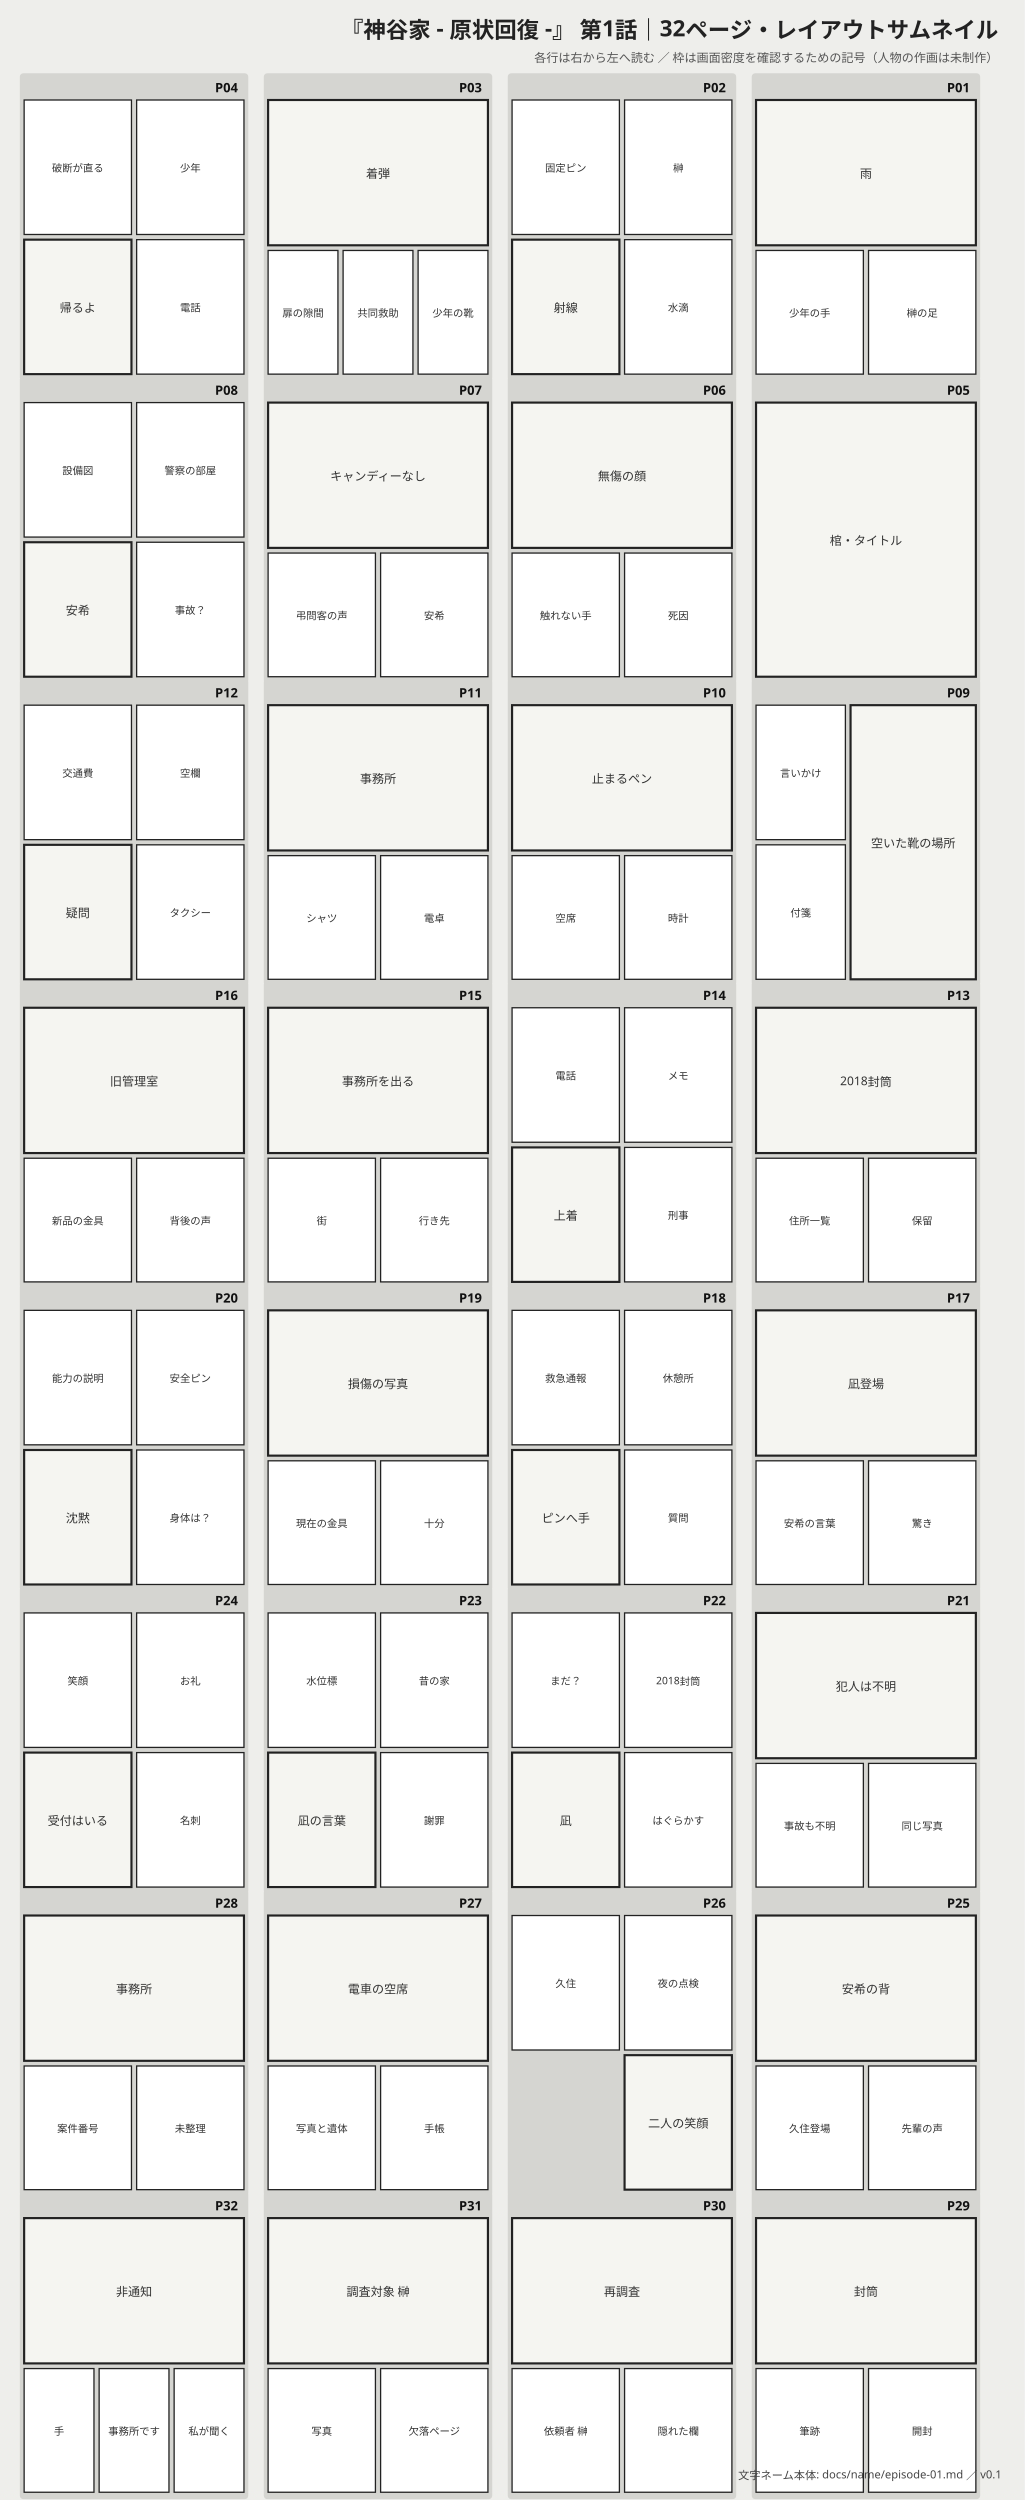
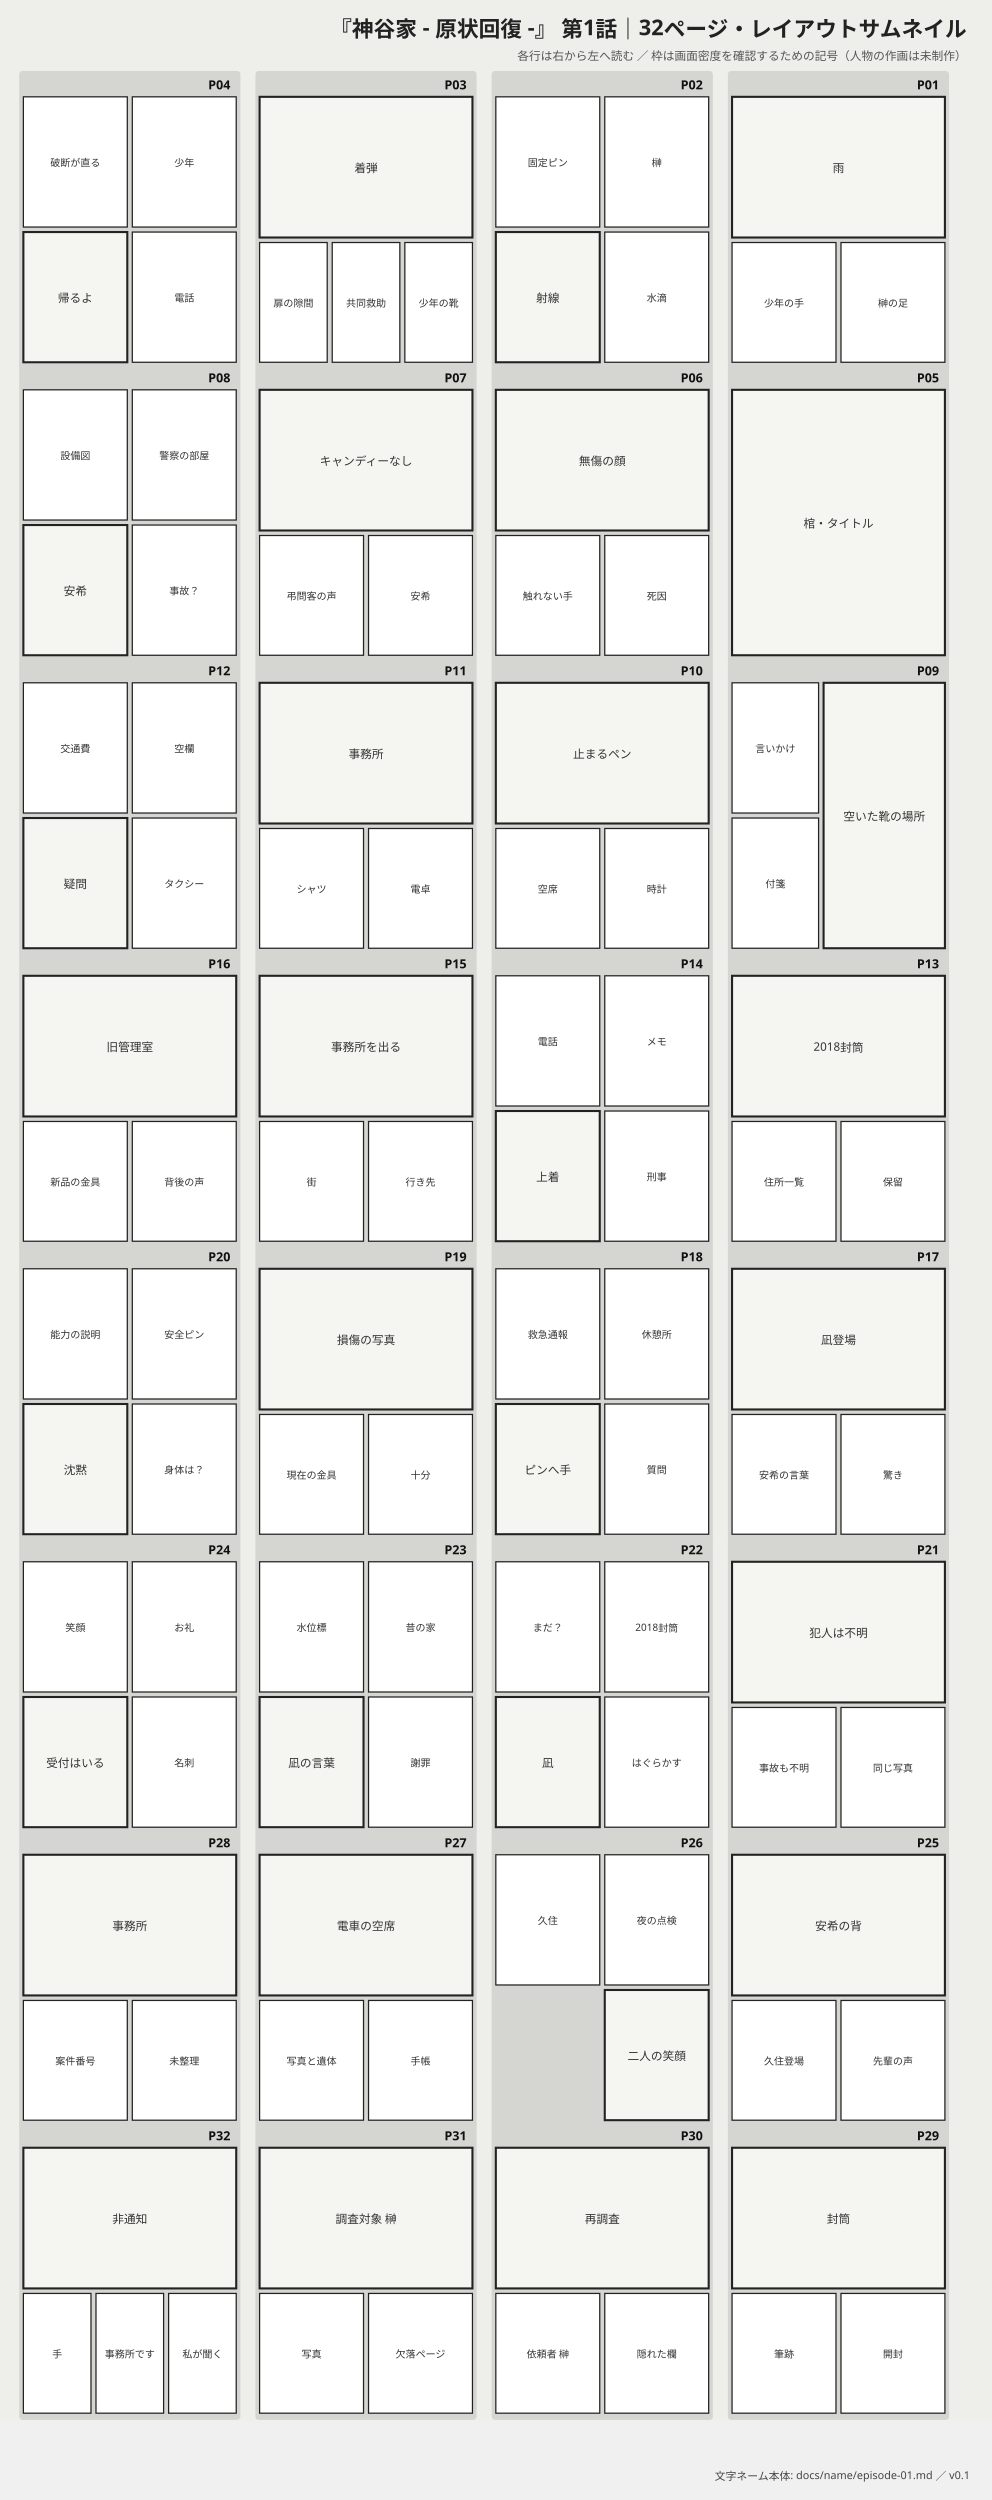
- <svg xmlns="http://www.w3.org/2000/svg" width="1188" height="2900" viewBox="0 0 1188 2900">
+ <svg xmlns="http://www.w3.org/2000/svg" width="1188" height="2995" viewBox="0 0 1188 2995">
  <rect width="1188" height="2900" fill="#eeeeeb" />
  <text x="1158" y="44" text-anchor="end" font-family="sans-serif" font-size="26" font-weight="bold" fill="#222">『神谷家 - 原状回復 -』 第1話｜32ページ・レイアウトサムネイル</text>
  <text x="1158" y="72" text-anchor="end" font-family="sans-serif" font-size="14" fill="#555">各行は右から左へ読む ／ 枠は画面密度を確認するための記号（人物の作画は未制作）</text>
  <g>
    <rect x="872" y="85" width="265" height="357" rx="4" fill="#d5d5d1" />
    <text x="1125" y="107" text-anchor="end" font-family="sans-serif" font-size="15" font-weight="bold" fill="#111">P01</text>
    <rect x="877" y="116" width="255" height="168.54" fill="#f5f5f1" stroke="#222" stroke-width="2.5" />
    <text x="1004.5" y="200.27" text-anchor="middle" dominant-baseline="central" font-family="sans-serif" font-size="14" fill="#333">雨</text>
    <rect x="877" y="290.54" width="124.5" height="143.46" fill="#fff" stroke="#222" stroke-width="1.5" />
    <text x="939.25" y="362.27" text-anchor="middle" dominant-baseline="central" font-family="sans-serif" font-size="12" fill="#333">少年の手</text>
    <rect x="1007.5" y="290.54" width="124.5" height="143.46" fill="#fff" stroke="#222" stroke-width="1.5" />
    <text x="1069.75" y="362.27" text-anchor="middle" dominant-baseline="central" font-family="sans-serif" font-size="12" fill="#333">榊の足</text>
  </g>
  <g>
    <rect x="589" y="85" width="265" height="357" rx="4" fill="#d5d5d1" />
    <text x="842" y="107" text-anchor="end" font-family="sans-serif" font-size="15" font-weight="bold" fill="#111">P02</text>
    <rect x="724.5" y="116" width="124.5" height="156" fill="#fff" stroke="#222" stroke-width="1.5" />
    <text x="786.75" y="194" text-anchor="middle" dominant-baseline="central" font-family="sans-serif" font-size="12" fill="#333">榊</text>
    <rect x="594" y="116" width="124.5" height="156" fill="#fff" stroke="#222" stroke-width="1.5" />
    <text x="656.25" y="194" text-anchor="middle" dominant-baseline="central" font-family="sans-serif" font-size="12" fill="#333">固定ピン</text>
    <rect x="724.5" y="278" width="124.5" height="156" fill="#fff" stroke="#222" stroke-width="1.5" />
    <text x="786.75" y="356" text-anchor="middle" dominant-baseline="central" font-family="sans-serif" font-size="12" fill="#333">水滴</text>
    <rect x="594" y="278" width="124.5" height="156" fill="#f5f5f1" stroke="#222" stroke-width="2.5" />
    <text x="656.25" y="356" text-anchor="middle" dominant-baseline="central" font-family="sans-serif" font-size="14" fill="#333">射線</text>
  </g>
  <g>
    <rect x="306" y="85" width="265" height="357" rx="4" fill="#d5d5d1" />
    <text x="559" y="107" text-anchor="end" font-family="sans-serif" font-size="15" font-weight="bold" fill="#111">P03</text>
    <rect x="311" y="116" width="255" height="168.54" fill="#f5f5f1" stroke="#222" stroke-width="2.5" />
    <text x="438.5" y="200.27" text-anchor="middle" dominant-baseline="central" font-family="sans-serif" font-size="14" fill="#333">着弾</text>
    <rect x="311" y="290.54" width="81" height="143.46" fill="#fff" stroke="#222" stroke-width="1.5" />
    <text x="351.5" y="362.27" text-anchor="middle" dominant-baseline="central" font-family="sans-serif" font-size="12" fill="#333">扉の隙間</text>
    <rect x="398" y="290.54" width="81" height="143.46" fill="#fff" stroke="#222" stroke-width="1.5" />
    <text x="438.5" y="362.27" text-anchor="middle" dominant-baseline="central" font-family="sans-serif" font-size="12" fill="#333">共同救助</text>
    <rect x="485" y="290.54" width="81" height="143.46" fill="#fff" stroke="#222" stroke-width="1.5" />
    <text x="525.5" y="362.27" text-anchor="middle" dominant-baseline="central" font-family="sans-serif" font-size="12" fill="#333">少年の靴</text>
  </g>
  <g>
    <rect x="23" y="85" width="265" height="357" rx="4" fill="#d5d5d1" />
    <text x="276" y="107" text-anchor="end" font-family="sans-serif" font-size="15" font-weight="bold" fill="#111">P04</text>
    <rect x="158.5" y="116" width="124.5" height="156" fill="#fff" stroke="#222" stroke-width="1.5" />
    <text x="220.75" y="194" text-anchor="middle" dominant-baseline="central" font-family="sans-serif" font-size="12" fill="#333">少年</text>
    <rect x="28" y="116" width="124.5" height="156" fill="#fff" stroke="#222" stroke-width="1.5" />
    <text x="90.25" y="194" text-anchor="middle" dominant-baseline="central" font-family="sans-serif" font-size="12" fill="#333">破断が直る</text>
    <rect x="158.5" y="278" width="124.5" height="156" fill="#fff" stroke="#222" stroke-width="1.5" />
    <text x="220.75" y="356" text-anchor="middle" dominant-baseline="central" font-family="sans-serif" font-size="12" fill="#333">電話</text>
    <rect x="28" y="278" width="124.5" height="156" fill="#f5f5f1" stroke="#222" stroke-width="2.5" />
    <text x="90.25" y="356" text-anchor="middle" dominant-baseline="central" font-family="sans-serif" font-size="14" fill="#333">帰るよ</text>
  </g>
  <g>
    <rect x="872" y="436" width="265" height="357" rx="4" fill="#d5d5d1" />
    <text x="1125" y="458" text-anchor="end" font-family="sans-serif" font-size="15" font-weight="bold" fill="#111">P05</text>
    <rect x="877" y="467" width="255" height="318" fill="#f5f5f1" stroke="#222" stroke-width="2.5" />
    <text x="1004.5" y="626" text-anchor="middle" dominant-baseline="central" font-family="sans-serif" font-size="14" fill="#333">棺・タイトル</text>
  </g>
  <g>
    <rect x="589" y="436" width="265" height="357" rx="4" fill="#d5d5d1" />
    <text x="842" y="458" text-anchor="end" font-family="sans-serif" font-size="15" font-weight="bold" fill="#111">P06</text>
    <rect x="594" y="467" width="255" height="168.54" fill="#f5f5f1" stroke="#222" stroke-width="2.5" />
    <text x="721.5" y="551.27" text-anchor="middle" dominant-baseline="central" font-family="sans-serif" font-size="14" fill="#333">無傷の顔</text>
    <rect x="594" y="641.54" width="124.5" height="143.46" fill="#fff" stroke="#222" stroke-width="1.5" />
    <text x="656.25" y="713.27" text-anchor="middle" dominant-baseline="central" font-family="sans-serif" font-size="12" fill="#333">触れない手</text>
    <rect x="724.5" y="641.54" width="124.5" height="143.46" fill="#fff" stroke="#222" stroke-width="1.5" />
    <text x="786.75" y="713.27" text-anchor="middle" dominant-baseline="central" font-family="sans-serif" font-size="12" fill="#333">死因</text>
  </g>
  <g>
    <rect x="306" y="436" width="265" height="357" rx="4" fill="#d5d5d1" />
    <text x="559" y="458" text-anchor="end" font-family="sans-serif" font-size="15" font-weight="bold" fill="#111">P07</text>
    <rect x="311" y="467" width="255" height="168.54" fill="#f5f5f1" stroke="#222" stroke-width="2.5" />
    <text x="438.5" y="551.27" text-anchor="middle" dominant-baseline="central" font-family="sans-serif" font-size="14" fill="#333">キャンディーなし</text>
    <rect x="311" y="641.54" width="124.5" height="143.46" fill="#fff" stroke="#222" stroke-width="1.5" />
    <text x="373.25" y="713.27" text-anchor="middle" dominant-baseline="central" font-family="sans-serif" font-size="12" fill="#333">弔問客の声</text>
    <rect x="441.5" y="641.54" width="124.5" height="143.46" fill="#fff" stroke="#222" stroke-width="1.5" />
    <text x="503.75" y="713.27" text-anchor="middle" dominant-baseline="central" font-family="sans-serif" font-size="12" fill="#333">安希</text>
  </g>
  <g>
    <rect x="23" y="436" width="265" height="357" rx="4" fill="#d5d5d1" />
    <text x="276" y="458" text-anchor="end" font-family="sans-serif" font-size="15" font-weight="bold" fill="#111">P08</text>
    <rect x="158.5" y="467" width="124.5" height="156" fill="#fff" stroke="#222" stroke-width="1.5" />
    <text x="220.75" y="545" text-anchor="middle" dominant-baseline="central" font-family="sans-serif" font-size="12" fill="#333">警察の部屋</text>
    <rect x="28" y="467" width="124.5" height="156" fill="#fff" stroke="#222" stroke-width="1.5" />
    <text x="90.25" y="545" text-anchor="middle" dominant-baseline="central" font-family="sans-serif" font-size="12" fill="#333">設備図</text>
    <rect x="158.5" y="629" width="124.5" height="156" fill="#fff" stroke="#222" stroke-width="1.5" />
    <text x="220.75" y="707" text-anchor="middle" dominant-baseline="central" font-family="sans-serif" font-size="12" fill="#333">事故？</text>
    <rect x="28" y="629" width="124.5" height="156" fill="#f5f5f1" stroke="#222" stroke-width="2.5" />
    <text x="90.25" y="707" text-anchor="middle" dominant-baseline="central" font-family="sans-serif" font-size="14" fill="#333">安希</text>
  </g>
  <g>
    <rect x="872" y="787" width="265" height="357" rx="4" fill="#d5d5d1" />
    <text x="1125" y="809" text-anchor="end" font-family="sans-serif" font-size="15" font-weight="bold" fill="#111">P09</text>
    <rect x="986.65" y="818" width="145.35" height="318" fill="#f5f5f1" stroke="#222" stroke-width="2.5" />
    <text x="1059.325" y="977" text-anchor="middle" dominant-baseline="central" font-family="sans-serif" font-size="14" fill="#333">空いた靴の場所</text>
    <rect x="877" y="818" width="103.65" height="156" fill="#fff" stroke="#222" stroke-width="1.5" />
    <text x="928.825" y="896" text-anchor="middle" dominant-baseline="central" font-family="sans-serif" font-size="12" fill="#333">言いかけ</text>
    <rect x="877" y="980" width="103.65" height="156" fill="#fff" stroke="#222" stroke-width="1.5" />
    <text x="928.825" y="1058" text-anchor="middle" dominant-baseline="central" font-family="sans-serif" font-size="12" fill="#333">付箋</text>
  </g>
  <g>
    <rect x="589" y="787" width="265" height="357" rx="4" fill="#d5d5d1" />
    <text x="842" y="809" text-anchor="end" font-family="sans-serif" font-size="15" font-weight="bold" fill="#111">P10</text>
    <rect x="594" y="818" width="255" height="168.54" fill="#f5f5f1" stroke="#222" stroke-width="2.5" />
    <text x="721.5" y="902.27" text-anchor="middle" dominant-baseline="central" font-family="sans-serif" font-size="14" fill="#333">止まるペン</text>
    <rect x="594" y="992.54" width="124.5" height="143.46" fill="#fff" stroke="#222" stroke-width="1.5" />
    <text x="656.25" y="1064.27" text-anchor="middle" dominant-baseline="central" font-family="sans-serif" font-size="12" fill="#333">空席</text>
    <rect x="724.5" y="992.54" width="124.5" height="143.46" fill="#fff" stroke="#222" stroke-width="1.5" />
    <text x="786.75" y="1064.27" text-anchor="middle" dominant-baseline="central" font-family="sans-serif" font-size="12" fill="#333">時計</text>
  </g>
  <g>
    <rect x="306" y="787" width="265" height="357" rx="4" fill="#d5d5d1" />
    <text x="559" y="809" text-anchor="end" font-family="sans-serif" font-size="15" font-weight="bold" fill="#111">P11</text>
    <rect x="311" y="818" width="255" height="168.54" fill="#f5f5f1" stroke="#222" stroke-width="2.5" />
    <text x="438.5" y="902.27" text-anchor="middle" dominant-baseline="central" font-family="sans-serif" font-size="14" fill="#333">事務所</text>
    <rect x="311" y="992.54" width="124.5" height="143.46" fill="#fff" stroke="#222" stroke-width="1.5" />
    <text x="373.25" y="1064.27" text-anchor="middle" dominant-baseline="central" font-family="sans-serif" font-size="12" fill="#333">シャツ</text>
    <rect x="441.5" y="992.54" width="124.5" height="143.46" fill="#fff" stroke="#222" stroke-width="1.5" />
    <text x="503.75" y="1064.27" text-anchor="middle" dominant-baseline="central" font-family="sans-serif" font-size="12" fill="#333">電卓</text>
  </g>
  <g>
    <rect x="23" y="787" width="265" height="357" rx="4" fill="#d5d5d1" />
    <text x="276" y="809" text-anchor="end" font-family="sans-serif" font-size="15" font-weight="bold" fill="#111">P12</text>
    <rect x="158.5" y="818" width="124.5" height="156" fill="#fff" stroke="#222" stroke-width="1.5" />
    <text x="220.75" y="896" text-anchor="middle" dominant-baseline="central" font-family="sans-serif" font-size="12" fill="#333">空欄</text>
    <rect x="28" y="818" width="124.5" height="156" fill="#fff" stroke="#222" stroke-width="1.5" />
    <text x="90.25" y="896" text-anchor="middle" dominant-baseline="central" font-family="sans-serif" font-size="12" fill="#333">交通費</text>
    <rect x="158.5" y="980" width="124.5" height="156" fill="#fff" stroke="#222" stroke-width="1.5" />
    <text x="220.75" y="1058" text-anchor="middle" dominant-baseline="central" font-family="sans-serif" font-size="12" fill="#333">タクシー</text>
    <rect x="28" y="980" width="124.5" height="156" fill="#f5f5f1" stroke="#222" stroke-width="2.5" />
    <text x="90.25" y="1058" text-anchor="middle" dominant-baseline="central" font-family="sans-serif" font-size="14" fill="#333">疑問</text>
  </g>
  <g>
    <rect x="872" y="1138" width="265" height="357" rx="4" fill="#d5d5d1" />
    <text x="1125" y="1160" text-anchor="end" font-family="sans-serif" font-size="15" font-weight="bold" fill="#111">P13</text>
    <rect x="877" y="1169" width="255" height="168.54" fill="#f5f5f1" stroke="#222" stroke-width="2.5" />
    <text x="1004.5" y="1253.27" text-anchor="middle" dominant-baseline="central" font-family="sans-serif" font-size="14" fill="#333">2018封筒</text>
    <rect x="877" y="1343.54" width="124.5" height="143.46" fill="#fff" stroke="#222" stroke-width="1.5" />
    <text x="939.25" y="1415.27" text-anchor="middle" dominant-baseline="central" font-family="sans-serif" font-size="12" fill="#333">住所一覧</text>
    <rect x="1007.5" y="1343.54" width="124.5" height="143.46" fill="#fff" stroke="#222" stroke-width="1.5" />
    <text x="1069.75" y="1415.27" text-anchor="middle" dominant-baseline="central" font-family="sans-serif" font-size="12" fill="#333">保留</text>
  </g>
  <g>
    <rect x="589" y="1138" width="265" height="357" rx="4" fill="#d5d5d1" />
    <text x="842" y="1160" text-anchor="end" font-family="sans-serif" font-size="15" font-weight="bold" fill="#111">P14</text>
    <rect x="724.5" y="1169" width="124.5" height="156" fill="#fff" stroke="#222" stroke-width="1.5" />
    <text x="786.75" y="1247" text-anchor="middle" dominant-baseline="central" font-family="sans-serif" font-size="12" fill="#333">メモ</text>
    <rect x="594" y="1169" width="124.5" height="156" fill="#fff" stroke="#222" stroke-width="1.5" />
    <text x="656.25" y="1247" text-anchor="middle" dominant-baseline="central" font-family="sans-serif" font-size="12" fill="#333">電話</text>
    <rect x="724.5" y="1331" width="124.5" height="156" fill="#fff" stroke="#222" stroke-width="1.5" />
    <text x="786.75" y="1409" text-anchor="middle" dominant-baseline="central" font-family="sans-serif" font-size="12" fill="#333">刑事</text>
    <rect x="594" y="1331" width="124.5" height="156" fill="#f5f5f1" stroke="#222" stroke-width="2.5" />
    <text x="656.25" y="1409" text-anchor="middle" dominant-baseline="central" font-family="sans-serif" font-size="14" fill="#333">上着</text>
  </g>
  <g>
    <rect x="306" y="1138" width="265" height="357" rx="4" fill="#d5d5d1" />
    <text x="559" y="1160" text-anchor="end" font-family="sans-serif" font-size="15" font-weight="bold" fill="#111">P15</text>
    <rect x="311" y="1169" width="255" height="168.54" fill="#f5f5f1" stroke="#222" stroke-width="2.5" />
    <text x="438.5" y="1253.27" text-anchor="middle" dominant-baseline="central" font-family="sans-serif" font-size="14" fill="#333">事務所を出る</text>
    <rect x="311" y="1343.54" width="124.5" height="143.46" fill="#fff" stroke="#222" stroke-width="1.5" />
    <text x="373.25" y="1415.27" text-anchor="middle" dominant-baseline="central" font-family="sans-serif" font-size="12" fill="#333">街</text>
    <rect x="441.5" y="1343.54" width="124.5" height="143.46" fill="#fff" stroke="#222" stroke-width="1.5" />
    <text x="503.75" y="1415.27" text-anchor="middle" dominant-baseline="central" font-family="sans-serif" font-size="12" fill="#333">行き先</text>
  </g>
  <g>
    <rect x="23" y="1138" width="265" height="357" rx="4" fill="#d5d5d1" />
    <text x="276" y="1160" text-anchor="end" font-family="sans-serif" font-size="15" font-weight="bold" fill="#111">P16</text>
    <rect x="28" y="1169" width="255" height="168.54" fill="#f5f5f1" stroke="#222" stroke-width="2.5" />
    <text x="155.5" y="1253.27" text-anchor="middle" dominant-baseline="central" font-family="sans-serif" font-size="14" fill="#333">旧管理室</text>
    <rect x="28" y="1343.54" width="124.5" height="143.46" fill="#fff" stroke="#222" stroke-width="1.5" />
    <text x="90.25" y="1415.27" text-anchor="middle" dominant-baseline="central" font-family="sans-serif" font-size="12" fill="#333">新品の金具</text>
    <rect x="158.5" y="1343.54" width="124.5" height="143.46" fill="#fff" stroke="#222" stroke-width="1.5" />
    <text x="220.75" y="1415.27" text-anchor="middle" dominant-baseline="central" font-family="sans-serif" font-size="12" fill="#333">背後の声</text>
  </g>
  <g>
    <rect x="872" y="1489" width="265" height="357" rx="4" fill="#d5d5d1" />
    <text x="1125" y="1511" text-anchor="end" font-family="sans-serif" font-size="15" font-weight="bold" fill="#111">P17</text>
    <rect x="877" y="1520" width="255" height="168.54" fill="#f5f5f1" stroke="#222" stroke-width="2.5" />
    <text x="1004.5" y="1604.27" text-anchor="middle" dominant-baseline="central" font-family="sans-serif" font-size="14" fill="#333">凪登場</text>
    <rect x="877" y="1694.54" width="124.5" height="143.46" fill="#fff" stroke="#222" stroke-width="1.5" />
    <text x="939.25" y="1766.27" text-anchor="middle" dominant-baseline="central" font-family="sans-serif" font-size="12" fill="#333">安希の言葉</text>
    <rect x="1007.5" y="1694.54" width="124.5" height="143.46" fill="#fff" stroke="#222" stroke-width="1.5" />
    <text x="1069.75" y="1766.27" text-anchor="middle" dominant-baseline="central" font-family="sans-serif" font-size="12" fill="#333">驚き</text>
  </g>
  <g>
    <rect x="589" y="1489" width="265" height="357" rx="4" fill="#d5d5d1" />
    <text x="842" y="1511" text-anchor="end" font-family="sans-serif" font-size="15" font-weight="bold" fill="#111">P18</text>
    <rect x="724.5" y="1520" width="124.5" height="156" fill="#fff" stroke="#222" stroke-width="1.5" />
    <text x="786.75" y="1598" text-anchor="middle" dominant-baseline="central" font-family="sans-serif" font-size="12" fill="#333">休憩所</text>
    <rect x="594" y="1520" width="124.5" height="156" fill="#fff" stroke="#222" stroke-width="1.5" />
    <text x="656.25" y="1598" text-anchor="middle" dominant-baseline="central" font-family="sans-serif" font-size="12" fill="#333">救急通報</text>
    <rect x="724.5" y="1682" width="124.5" height="156" fill="#fff" stroke="#222" stroke-width="1.5" />
    <text x="786.75" y="1760" text-anchor="middle" dominant-baseline="central" font-family="sans-serif" font-size="12" fill="#333">質問</text>
    <rect x="594" y="1682" width="124.5" height="156" fill="#f5f5f1" stroke="#222" stroke-width="2.5" />
    <text x="656.25" y="1760" text-anchor="middle" dominant-baseline="central" font-family="sans-serif" font-size="14" fill="#333">ピンへ手</text>
  </g>
  <g>
    <rect x="306" y="1489" width="265" height="357" rx="4" fill="#d5d5d1" />
    <text x="559" y="1511" text-anchor="end" font-family="sans-serif" font-size="15" font-weight="bold" fill="#111">P19</text>
    <rect x="311" y="1520" width="255" height="168.54" fill="#f5f5f1" stroke="#222" stroke-width="2.5" />
    <text x="438.5" y="1604.27" text-anchor="middle" dominant-baseline="central" font-family="sans-serif" font-size="14" fill="#333">損傷の写真</text>
    <rect x="311" y="1694.54" width="124.5" height="143.46" fill="#fff" stroke="#222" stroke-width="1.5" />
    <text x="373.25" y="1766.27" text-anchor="middle" dominant-baseline="central" font-family="sans-serif" font-size="12" fill="#333">現在の金具</text>
    <rect x="441.5" y="1694.54" width="124.5" height="143.46" fill="#fff" stroke="#222" stroke-width="1.5" />
    <text x="503.75" y="1766.27" text-anchor="middle" dominant-baseline="central" font-family="sans-serif" font-size="12" fill="#333">十分</text>
  </g>
  <g>
    <rect x="23" y="1489" width="265" height="357" rx="4" fill="#d5d5d1" />
    <text x="276" y="1511" text-anchor="end" font-family="sans-serif" font-size="15" font-weight="bold" fill="#111">P20</text>
    <rect x="158.5" y="1520" width="124.5" height="156" fill="#fff" stroke="#222" stroke-width="1.5" />
    <text x="220.75" y="1598" text-anchor="middle" dominant-baseline="central" font-family="sans-serif" font-size="12" fill="#333">安全ピン</text>
    <rect x="28" y="1520" width="124.5" height="156" fill="#fff" stroke="#222" stroke-width="1.5" />
    <text x="90.25" y="1598" text-anchor="middle" dominant-baseline="central" font-family="sans-serif" font-size="12" fill="#333">能力の説明</text>
    <rect x="158.5" y="1682" width="124.5" height="156" fill="#fff" stroke="#222" stroke-width="1.5" />
    <text x="220.75" y="1760" text-anchor="middle" dominant-baseline="central" font-family="sans-serif" font-size="12" fill="#333">身体は？</text>
    <rect x="28" y="1682" width="124.5" height="156" fill="#f5f5f1" stroke="#222" stroke-width="2.5" />
    <text x="90.25" y="1760" text-anchor="middle" dominant-baseline="central" font-family="sans-serif" font-size="14" fill="#333">沈黙</text>
  </g>
  <g>
    <rect x="872" y="1840" width="265" height="357" rx="4" fill="#d5d5d1" />
    <text x="1125" y="1862" text-anchor="end" font-family="sans-serif" font-size="15" font-weight="bold" fill="#111">P21</text>
    <rect x="877" y="1871" width="255" height="168.54" fill="#f5f5f1" stroke="#222" stroke-width="2.5" />
    <text x="1004.5" y="1955.27" text-anchor="middle" dominant-baseline="central" font-family="sans-serif" font-size="14" fill="#333">犯人は不明</text>
    <rect x="877" y="2045.54" width="124.5" height="143.46" fill="#fff" stroke="#222" stroke-width="1.5" />
    <text x="939.25" y="2117.27" text-anchor="middle" dominant-baseline="central" font-family="sans-serif" font-size="12" fill="#333">事故も不明</text>
    <rect x="1007.5" y="2045.54" width="124.5" height="143.46" fill="#fff" stroke="#222" stroke-width="1.5" />
    <text x="1069.75" y="2117.27" text-anchor="middle" dominant-baseline="central" font-family="sans-serif" font-size="12" fill="#333">同じ写真</text>
  </g>
  <g>
    <rect x="589" y="1840" width="265" height="357" rx="4" fill="#d5d5d1" />
    <text x="842" y="1862" text-anchor="end" font-family="sans-serif" font-size="15" font-weight="bold" fill="#111">P22</text>
    <rect x="724.5" y="1871" width="124.5" height="156" fill="#fff" stroke="#222" stroke-width="1.5" />
    <text x="786.75" y="1949" text-anchor="middle" dominant-baseline="central" font-family="sans-serif" font-size="12" fill="#333">2018封筒</text>
    <rect x="594" y="1871" width="124.5" height="156" fill="#fff" stroke="#222" stroke-width="1.5" />
    <text x="656.25" y="1949" text-anchor="middle" dominant-baseline="central" font-family="sans-serif" font-size="12" fill="#333">まだ？</text>
    <rect x="724.5" y="2033" width="124.5" height="156" fill="#fff" stroke="#222" stroke-width="1.5" />
    <text x="786.75" y="2111" text-anchor="middle" dominant-baseline="central" font-family="sans-serif" font-size="12" fill="#333">はぐらかす</text>
    <rect x="594" y="2033" width="124.5" height="156" fill="#f5f5f1" stroke="#222" stroke-width="2.5" />
    <text x="656.25" y="2111" text-anchor="middle" dominant-baseline="central" font-family="sans-serif" font-size="14" fill="#333">凪</text>
  </g>
  <g>
    <rect x="306" y="1840" width="265" height="357" rx="4" fill="#d5d5d1" />
    <text x="559" y="1862" text-anchor="end" font-family="sans-serif" font-size="15" font-weight="bold" fill="#111">P23</text>
    <rect x="441.5" y="1871" width="124.5" height="156" fill="#fff" stroke="#222" stroke-width="1.5" />
    <text x="503.75" y="1949" text-anchor="middle" dominant-baseline="central" font-family="sans-serif" font-size="12" fill="#333">昔の家</text>
    <rect x="311" y="1871" width="124.5" height="156" fill="#fff" stroke="#222" stroke-width="1.5" />
    <text x="373.25" y="1949" text-anchor="middle" dominant-baseline="central" font-family="sans-serif" font-size="12" fill="#333">水位標</text>
    <rect x="441.5" y="2033" width="124.5" height="156" fill="#fff" stroke="#222" stroke-width="1.5" />
    <text x="503.75" y="2111" text-anchor="middle" dominant-baseline="central" font-family="sans-serif" font-size="12" fill="#333">謝罪</text>
    <rect x="311" y="2033" width="124.5" height="156" fill="#f5f5f1" stroke="#222" stroke-width="2.5" />
    <text x="373.25" y="2111" text-anchor="middle" dominant-baseline="central" font-family="sans-serif" font-size="14" fill="#333">凪の言葉</text>
  </g>
  <g>
    <rect x="23" y="1840" width="265" height="357" rx="4" fill="#d5d5d1" />
    <text x="276" y="1862" text-anchor="end" font-family="sans-serif" font-size="15" font-weight="bold" fill="#111">P24</text>
    <rect x="158.5" y="1871" width="124.5" height="156" fill="#fff" stroke="#222" stroke-width="1.5" />
    <text x="220.75" y="1949" text-anchor="middle" dominant-baseline="central" font-family="sans-serif" font-size="12" fill="#333">お礼</text>
    <rect x="28" y="1871" width="124.5" height="156" fill="#fff" stroke="#222" stroke-width="1.5" />
    <text x="90.25" y="1949" text-anchor="middle" dominant-baseline="central" font-family="sans-serif" font-size="12" fill="#333">笑顔</text>
    <rect x="158.5" y="2033" width="124.5" height="156" fill="#fff" stroke="#222" stroke-width="1.5" />
    <text x="220.75" y="2111" text-anchor="middle" dominant-baseline="central" font-family="sans-serif" font-size="12" fill="#333">名刺</text>
    <rect x="28" y="2033" width="124.5" height="156" fill="#f5f5f1" stroke="#222" stroke-width="2.5" />
    <text x="90.25" y="2111" text-anchor="middle" dominant-baseline="central" font-family="sans-serif" font-size="14" fill="#333">受付はいる</text>
  </g>
  <g>
    <rect x="872" y="2191" width="265" height="357" rx="4" fill="#d5d5d1" />
    <text x="1125" y="2213" text-anchor="end" font-family="sans-serif" font-size="15" font-weight="bold" fill="#111">P25</text>
    <rect x="877" y="2222" width="255" height="168.54" fill="#f5f5f1" stroke="#222" stroke-width="2.5" />
    <text x="1004.5" y="2306.27" text-anchor="middle" dominant-baseline="central" font-family="sans-serif" font-size="14" fill="#333">安希の背</text>
    <rect x="877" y="2396.54" width="124.5" height="143.46" fill="#fff" stroke="#222" stroke-width="1.5" />
    <text x="939.25" y="2468.27" text-anchor="middle" dominant-baseline="central" font-family="sans-serif" font-size="12" fill="#333">久住登場</text>
    <rect x="1007.5" y="2396.54" width="124.5" height="143.46" fill="#fff" stroke="#222" stroke-width="1.5" />
    <text x="1069.75" y="2468.27" text-anchor="middle" dominant-baseline="central" font-family="sans-serif" font-size="12" fill="#333">先輩の声</text>
  </g>
  <g>
    <rect x="589" y="2191" width="265" height="357" rx="4" fill="#d5d5d1" />
    <text x="842" y="2213" text-anchor="end" font-family="sans-serif" font-size="15" font-weight="bold" fill="#111">P26</text>
    <rect x="724.5" y="2222" width="124.5" height="156" fill="#fff" stroke="#222" stroke-width="1.5" />
    <text x="786.75" y="2300" text-anchor="middle" dominant-baseline="central" font-family="sans-serif" font-size="12" fill="#333">夜の点検</text>
    <rect x="594" y="2222" width="124.5" height="156" fill="#fff" stroke="#222" stroke-width="1.5" />
    <text x="656.25" y="2300" text-anchor="middle" dominant-baseline="central" font-family="sans-serif" font-size="12" fill="#333">久住</text>
    <rect x="724.5" y="2384" width="124.5" height="156" fill="#f5f5f1" stroke="#222" stroke-width="2.5" />
    <text x="786.75" y="2462" text-anchor="middle" dominant-baseline="central" font-family="sans-serif" font-size="14" fill="#333">二人の笑顔</text>
  </g>
  <g>
    <rect x="306" y="2191" width="265" height="357" rx="4" fill="#d5d5d1" />
    <text x="559" y="2213" text-anchor="end" font-family="sans-serif" font-size="15" font-weight="bold" fill="#111">P27</text>
    <rect x="311" y="2222" width="255" height="168.54" fill="#f5f5f1" stroke="#222" stroke-width="2.5" />
    <text x="438.5" y="2306.27" text-anchor="middle" dominant-baseline="central" font-family="sans-serif" font-size="14" fill="#333">電車の空席</text>
    <rect x="311" y="2396.54" width="124.5" height="143.46" fill="#fff" stroke="#222" stroke-width="1.5" />
    <text x="373.25" y="2468.27" text-anchor="middle" dominant-baseline="central" font-family="sans-serif" font-size="12" fill="#333">写真と遺体</text>
    <rect x="441.5" y="2396.54" width="124.5" height="143.46" fill="#fff" stroke="#222" stroke-width="1.5" />
    <text x="503.75" y="2468.27" text-anchor="middle" dominant-baseline="central" font-family="sans-serif" font-size="12" fill="#333">手帳</text>
  </g>
  <g>
    <rect x="23" y="2191" width="265" height="357" rx="4" fill="#d5d5d1" />
    <text x="276" y="2213" text-anchor="end" font-family="sans-serif" font-size="15" font-weight="bold" fill="#111">P28</text>
    <rect x="28" y="2222" width="255" height="168.54" fill="#f5f5f1" stroke="#222" stroke-width="2.5" />
    <text x="155.5" y="2306.27" text-anchor="middle" dominant-baseline="central" font-family="sans-serif" font-size="14" fill="#333">事務所</text>
    <rect x="28" y="2396.54" width="124.5" height="143.46" fill="#fff" stroke="#222" stroke-width="1.5" />
    <text x="90.25" y="2468.27" text-anchor="middle" dominant-baseline="central" font-family="sans-serif" font-size="12" fill="#333">案件番号</text>
    <rect x="158.5" y="2396.54" width="124.5" height="143.46" fill="#fff" stroke="#222" stroke-width="1.5" />
    <text x="220.75" y="2468.27" text-anchor="middle" dominant-baseline="central" font-family="sans-serif" font-size="12" fill="#333">未整理</text>
  </g>
  <g>
    <rect x="872" y="2542" width="265" height="357" rx="4" fill="#d5d5d1" />
    <text x="1125" y="2564" text-anchor="end" font-family="sans-serif" font-size="15" font-weight="bold" fill="#111">P29</text>
    <rect x="877" y="2573" width="255" height="168.54" fill="#f5f5f1" stroke="#222" stroke-width="2.5" />
    <text x="1004.5" y="2657.27" text-anchor="middle" dominant-baseline="central" font-family="sans-serif" font-size="14" fill="#333">封筒</text>
    <rect x="877" y="2747.54" width="124.5" height="143.46" fill="#fff" stroke="#222" stroke-width="1.5" />
    <text x="939.25" y="2819.27" text-anchor="middle" dominant-baseline="central" font-family="sans-serif" font-size="12" fill="#333">筆跡</text>
    <rect x="1007.5" y="2747.54" width="124.5" height="143.46" fill="#fff" stroke="#222" stroke-width="1.5" />
    <text x="1069.75" y="2819.27" text-anchor="middle" dominant-baseline="central" font-family="sans-serif" font-size="12" fill="#333">開封</text>
  </g>
  <g>
    <rect x="589" y="2542" width="265" height="357" rx="4" fill="#d5d5d1" />
    <text x="842" y="2564" text-anchor="end" font-family="sans-serif" font-size="15" font-weight="bold" fill="#111">P30</text>
    <rect x="594" y="2573" width="255" height="168.54" fill="#f5f5f1" stroke="#222" stroke-width="2.5" />
    <text x="721.5" y="2657.27" text-anchor="middle" dominant-baseline="central" font-family="sans-serif" font-size="14" fill="#333">再調査</text>
    <rect x="594" y="2747.54" width="124.5" height="143.46" fill="#fff" stroke="#222" stroke-width="1.5" />
    <text x="656.25" y="2819.27" text-anchor="middle" dominant-baseline="central" font-family="sans-serif" font-size="12" fill="#333">依頼者 榊</text>
    <rect x="724.5" y="2747.54" width="124.5" height="143.46" fill="#fff" stroke="#222" stroke-width="1.5" />
    <text x="786.75" y="2819.27" text-anchor="middle" dominant-baseline="central" font-family="sans-serif" font-size="12" fill="#333">隠れた欄</text>
  </g>
  <g>
    <rect x="306" y="2542" width="265" height="357" rx="4" fill="#d5d5d1" />
    <text x="559" y="2564" text-anchor="end" font-family="sans-serif" font-size="15" font-weight="bold" fill="#111">P31</text>
    <rect x="311" y="2573" width="255" height="168.54" fill="#f5f5f1" stroke="#222" stroke-width="2.5" />
    <text x="438.5" y="2657.27" text-anchor="middle" dominant-baseline="central" font-family="sans-serif" font-size="14" fill="#333">調査対象 榊</text>
    <rect x="311" y="2747.54" width="124.5" height="143.46" fill="#fff" stroke="#222" stroke-width="1.5" />
    <text x="373.25" y="2819.27" text-anchor="middle" dominant-baseline="central" font-family="sans-serif" font-size="12" fill="#333">写真</text>
    <rect x="441.5" y="2747.54" width="124.5" height="143.46" fill="#fff" stroke="#222" stroke-width="1.5" />
    <text x="503.75" y="2819.27" text-anchor="middle" dominant-baseline="central" font-family="sans-serif" font-size="12" fill="#333">欠落ページ</text>
  </g>
  <g>
    <rect x="23" y="2542" width="265" height="357" rx="4" fill="#d5d5d1" />
    <text x="276" y="2564" text-anchor="end" font-family="sans-serif" font-size="15" font-weight="bold" fill="#111">P32</text>
    <rect x="28" y="2573" width="255" height="168.54" fill="#f5f5f1" stroke="#222" stroke-width="2.5" />
    <text x="155.5" y="2657.27" text-anchor="middle" dominant-baseline="central" font-family="sans-serif" font-size="14" fill="#333">非通知</text>
    <rect x="28" y="2747.54" width="81" height="143.46" fill="#fff" stroke="#222" stroke-width="1.5" />
    <text x="68.5" y="2819.27" text-anchor="middle" dominant-baseline="central" font-family="sans-serif" font-size="12" fill="#333">手</text>
    <rect x="115" y="2747.54" width="81" height="143.46" fill="#fff" stroke="#222" stroke-width="1.5" />
    <text x="155.5" y="2819.27" text-anchor="middle" dominant-baseline="central" font-family="sans-serif" font-size="12" fill="#333">事務所です</text>
    <rect x="202" y="2747.54" width="81" height="143.46" fill="#fff" stroke="#222" stroke-width="1.5" />
    <text x="242.5" y="2819.27" text-anchor="middle" dominant-baseline="central" font-family="sans-serif" font-size="12" fill="#333">私が聞く</text>
  </g>
-   <text x="1162" y="2876" text-anchor="end" font-family="sans-serif" font-size="13" fill="#444">文字ネーム本体: docs/name/episode-01.md ／ v0.1</text>
+   <text x="1162" y="2971" text-anchor="end" font-family="sans-serif" font-size="13" fill="#444">文字ネーム本体: docs/name/episode-01.md ／ v0.1</text>
</svg>
